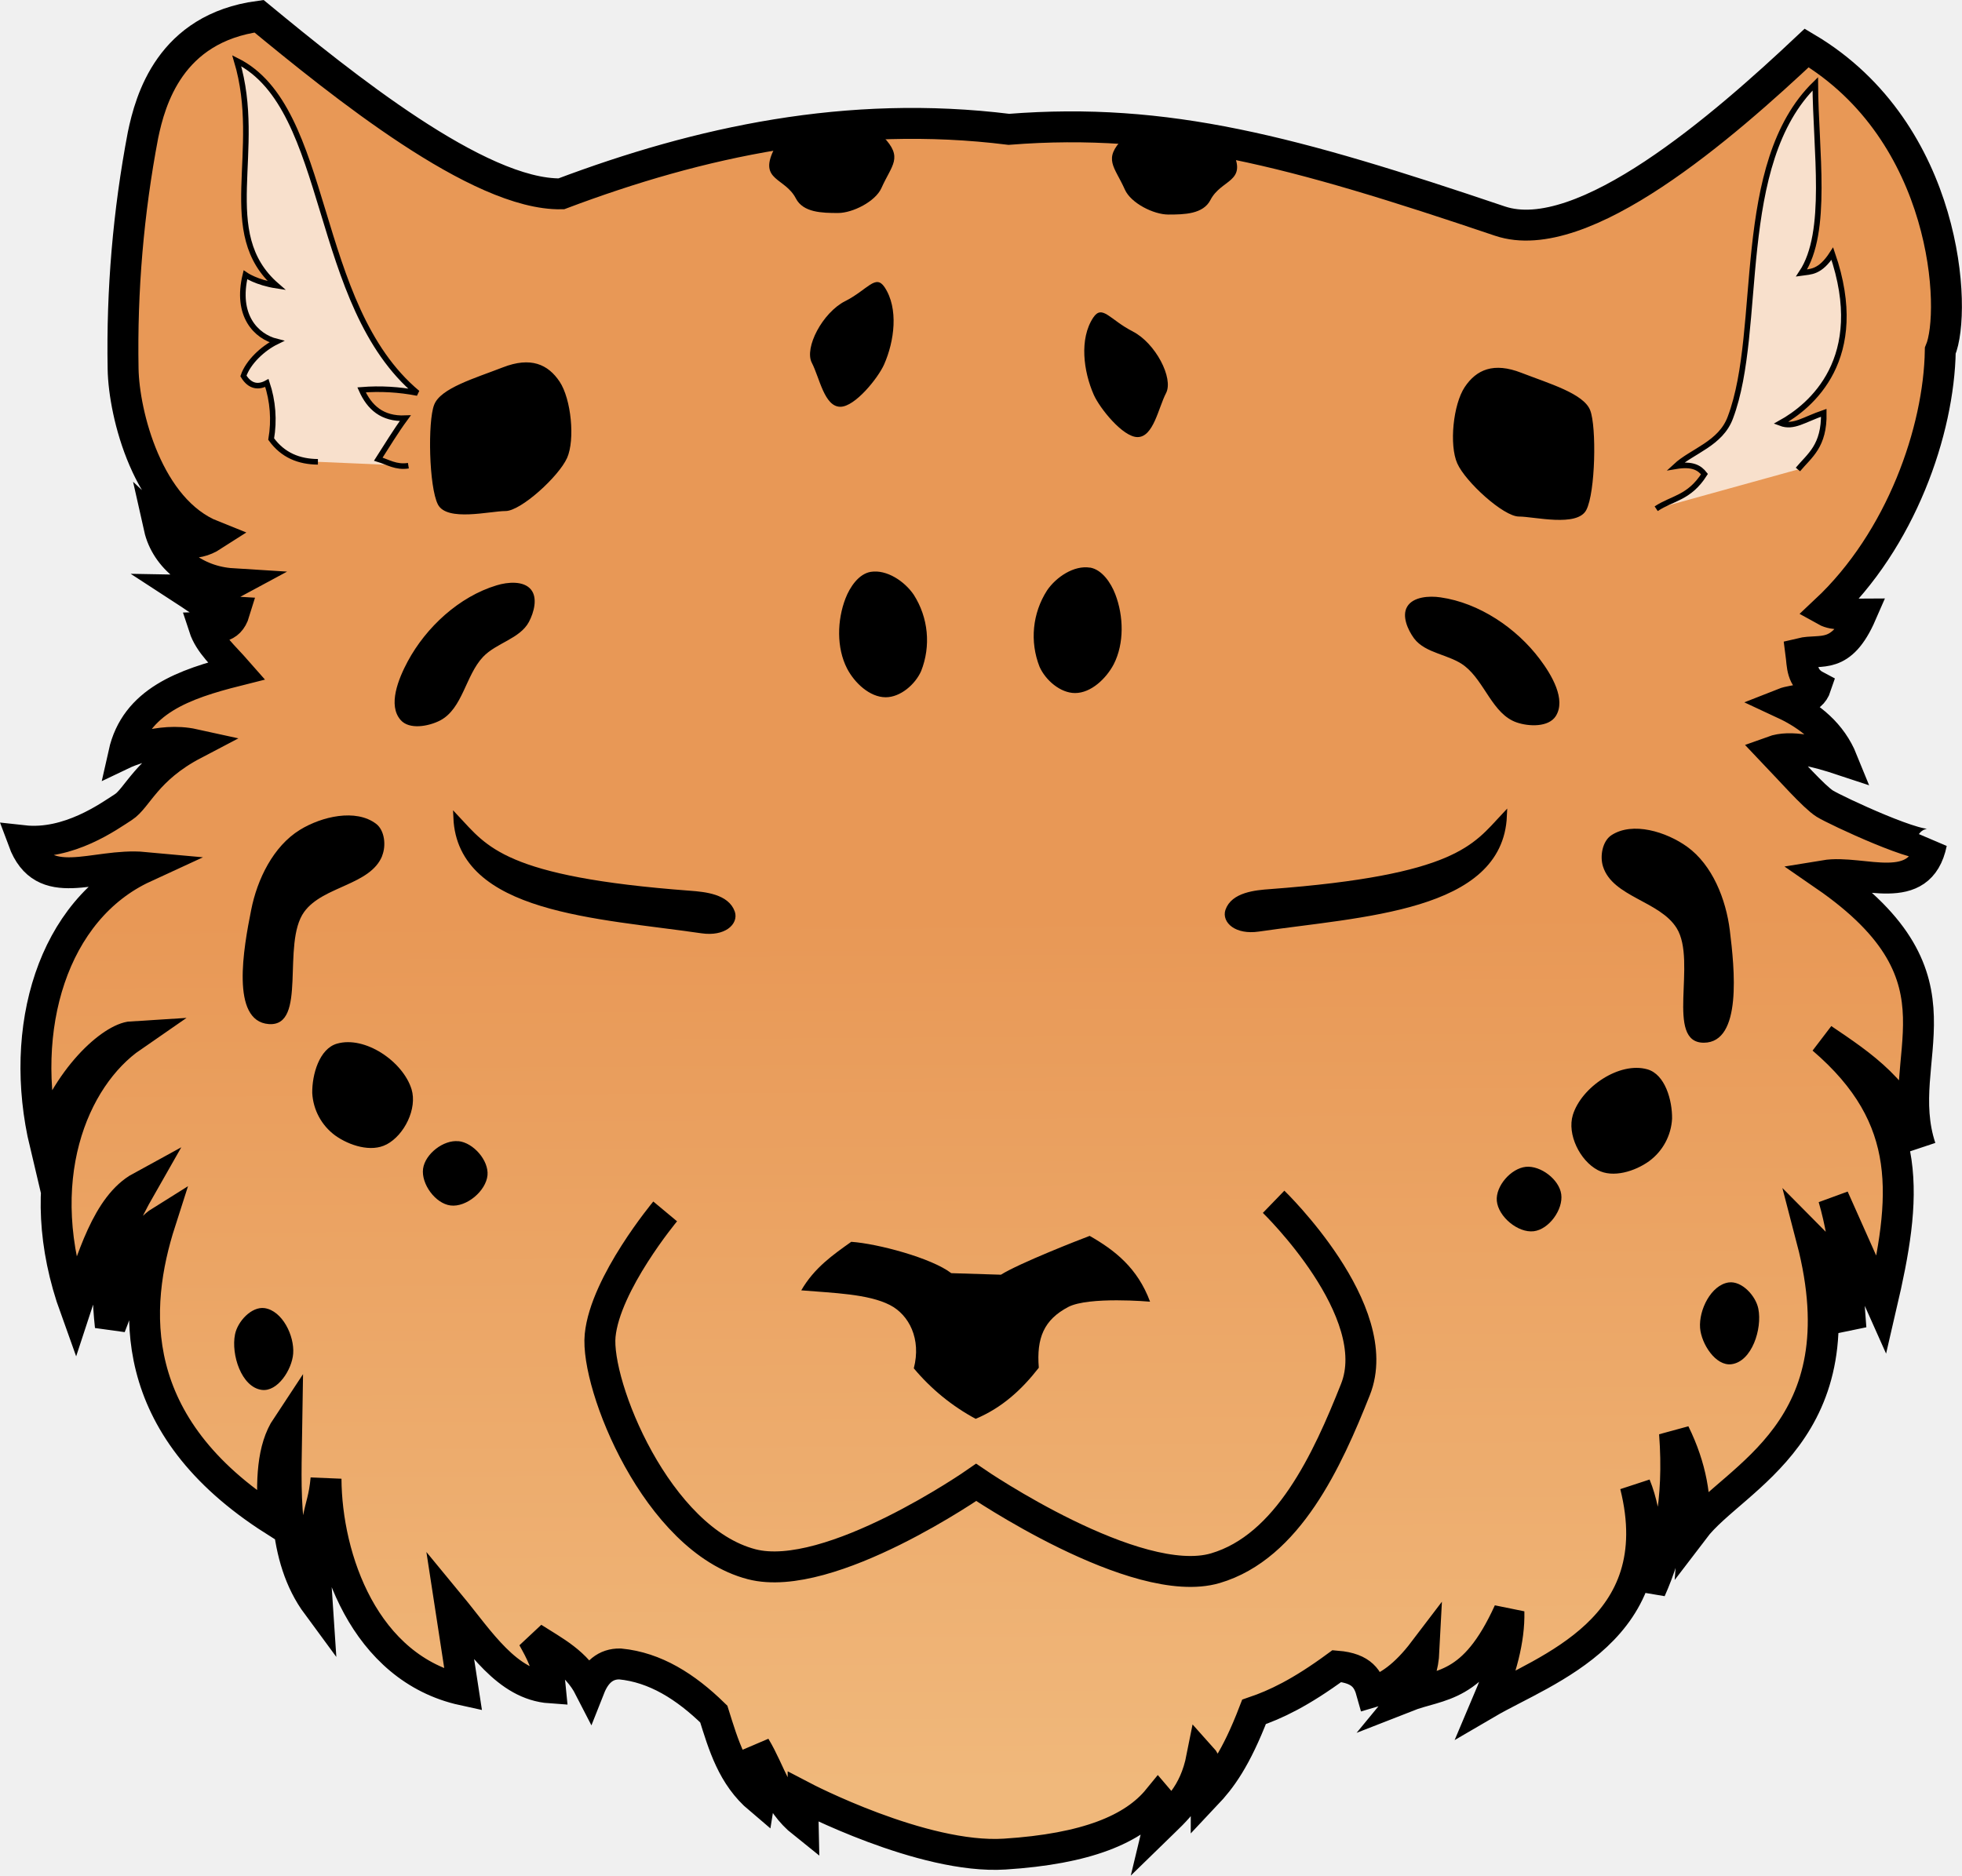
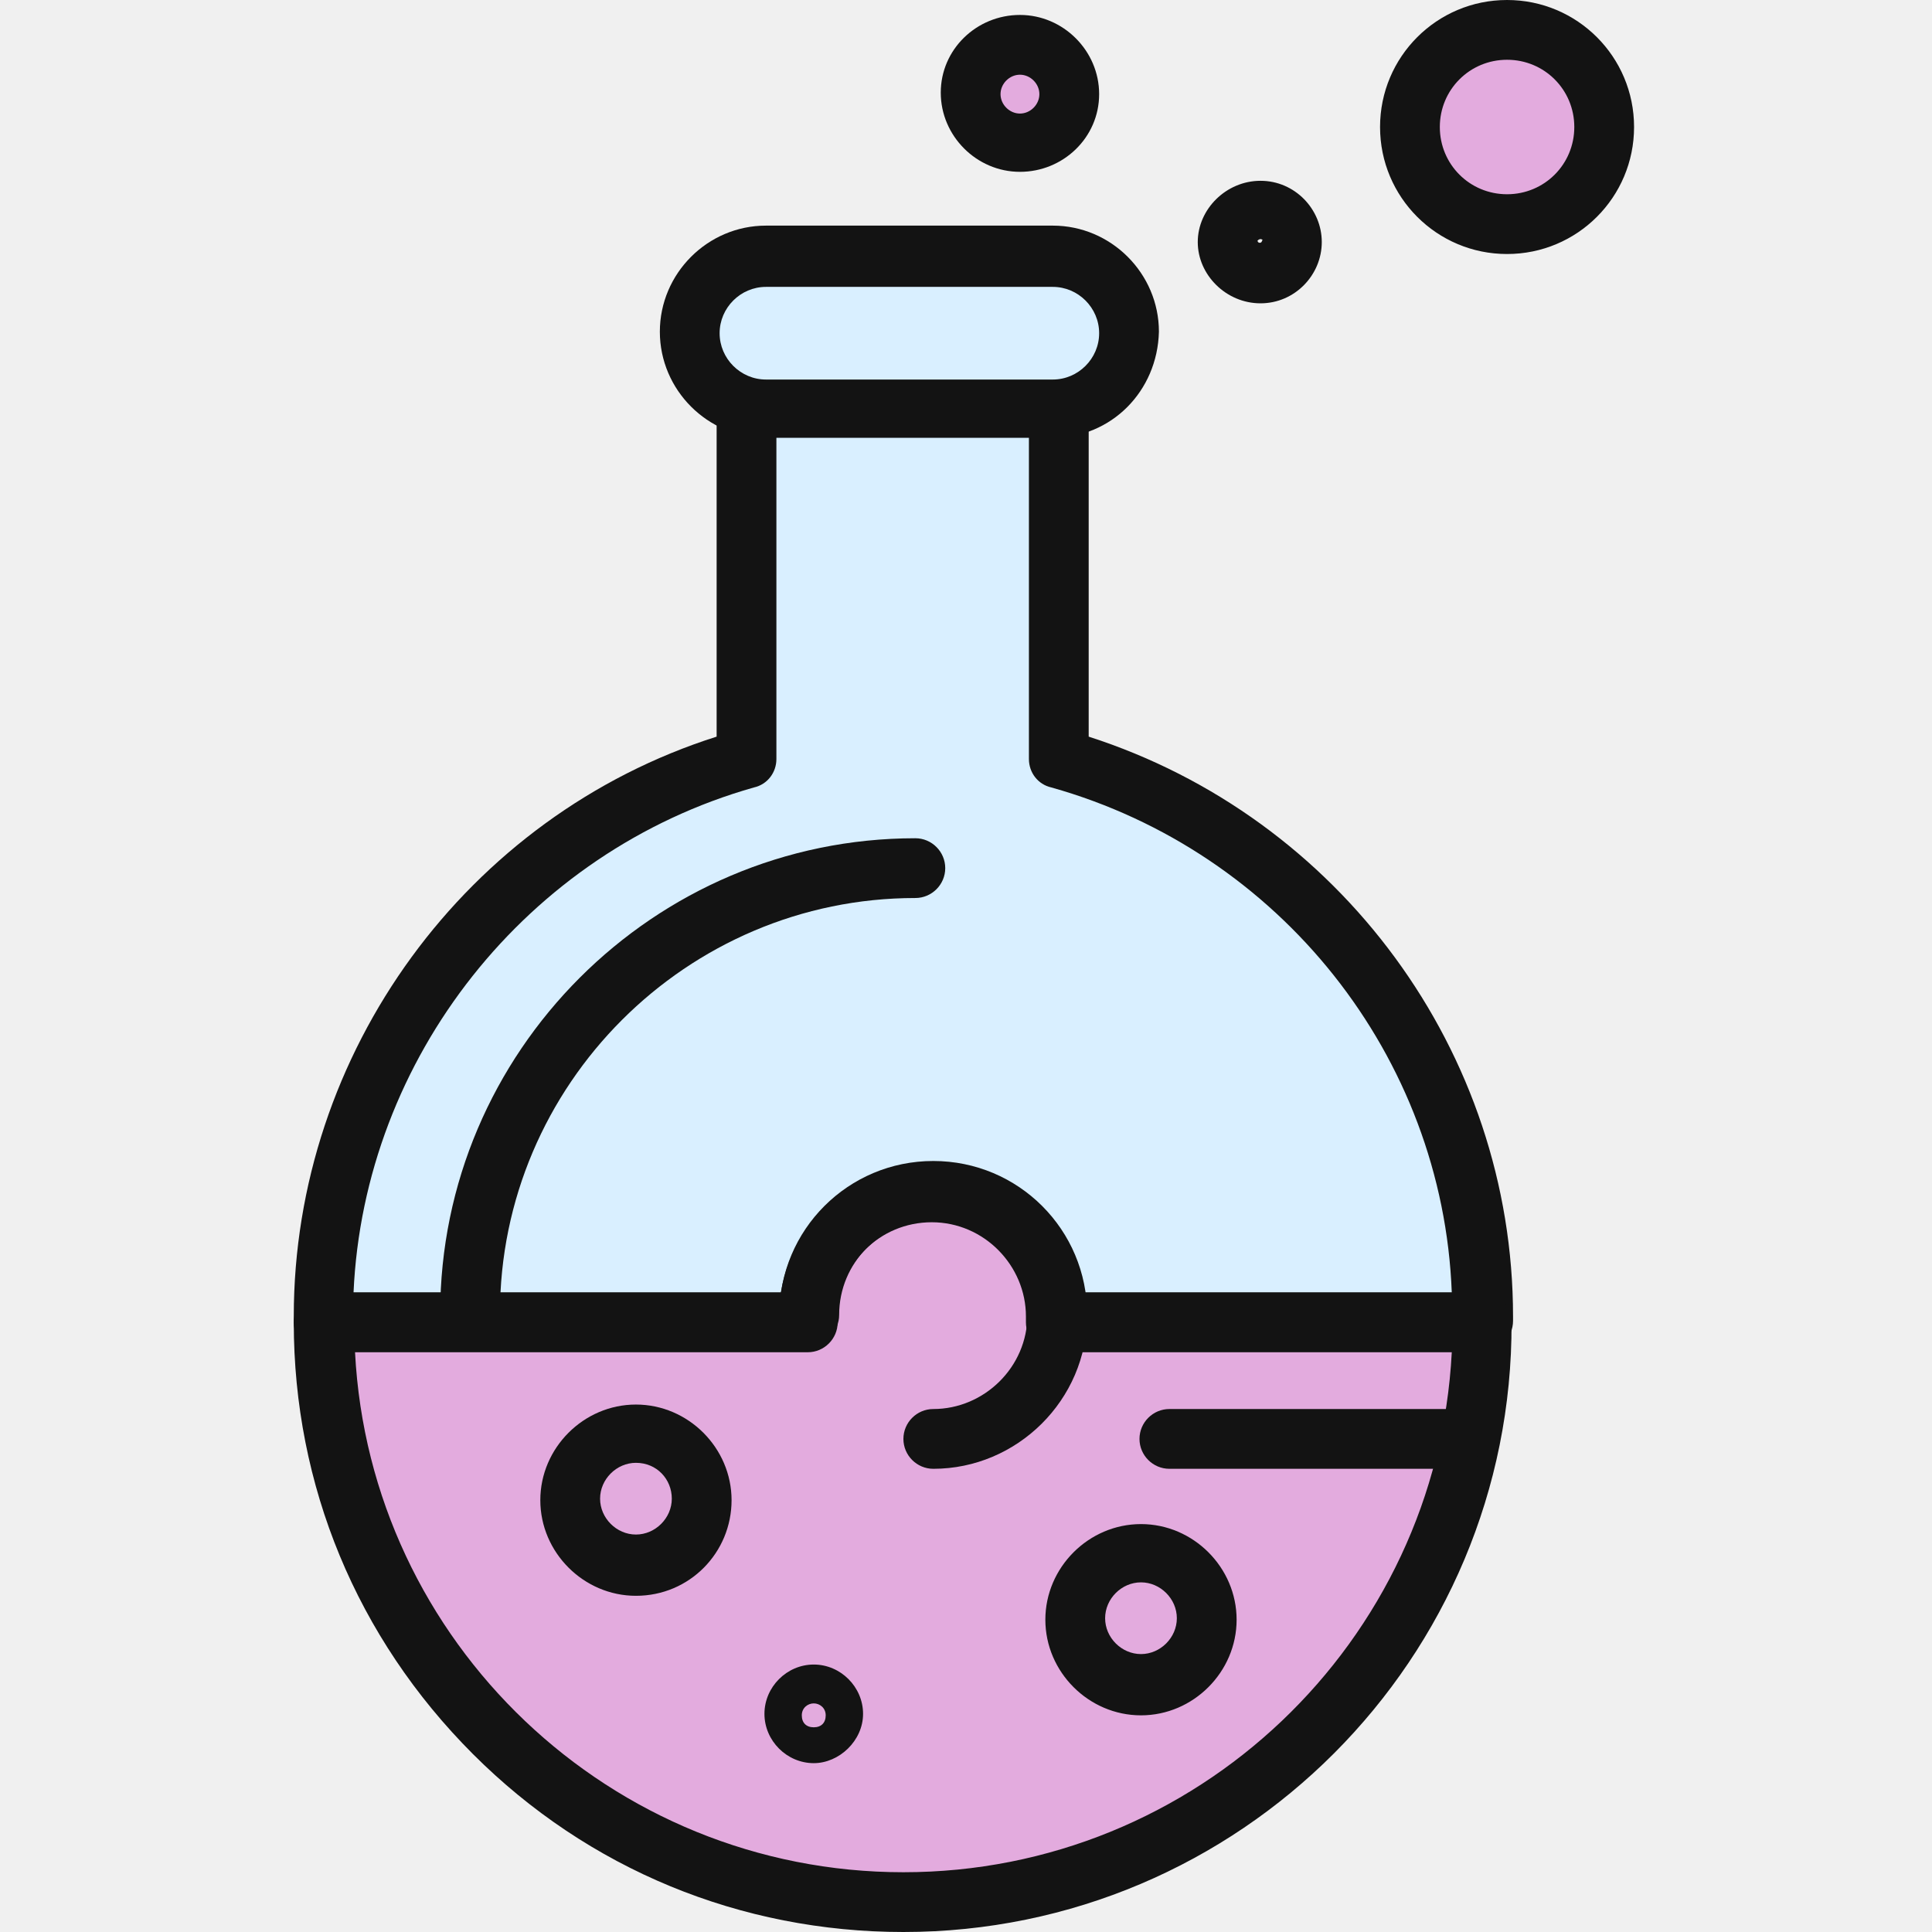
- <svg xmlns="http://www.w3.org/2000/svg" xmlns:xlink="http://www.w3.org/1999/xlink" width="59.984" height="57.356" viewBox="0 0 15.871 15.176">
-   <defs>
-     <linearGradient xlink:href="#a" id="b" gradientUnits="userSpaceOnUse" x1="500.875" y1="132.25" x2="501.125" y2="170.625" />
-     <linearGradient id="a">
-       <stop style="stop-color:#e89856;stop-opacity:1" offset="0" />
-       <stop style="stop-color:#f0b87b;stop-opacity:1" offset="1" />
-     </linearGradient>
-   </defs>
-   <g style="display:inline">
-     <g style="display:inline;opacity:1">
-       <path style="opacity:1;fill:url(#b);fill-opacity:1;stroke:#000;stroke-width:1.36;stroke-linecap:butt;stroke-linejoin:miter;stroke-miterlimit:4;stroke-dasharray:none;stroke-opacity:1" d="M469.057 92.72c-3.925.53-4.784 3.697-5.104 5.227a50.108 50.108 0 0 0-.876 10.288c.034 1.984 1.078 6.205 3.943 7.345-.785.506-1.602.35-2.356-.36.3 1.34 1.61 2.37 3.219 2.47-.655.355-1.386.3-2.11.287.35.227.673.478 1.065.667.319.153.682.266 1.14.292-.238.784-.821.651-1.341.67.238.73.88 1.282 1.437 1.917-2.315.583-4.453 1.336-4.968 3.64 0 0 1.55-.74 3.077-.404-2.082 1.091-2.478 2.368-3.099 2.765-.621.397-2.401 1.697-4.402 1.474.887 2.398 3.107.97 5.322 1.175-4.032 1.858-5.57 7.095-4.36 12.172.934-2.935 2.97-4.67 3.83-4.722-2.605 1.798-4.525 6.345-2.492 11.98.726-2.208 1.407-4.566 2.875-5.367-1.427 2.498-1.58 3.87-1.341 6.135.688-1.72 1.116-3.933 2.202-4.61-1.211 3.772-1.549 8.978 4.985 13.14-.12-1.747-.065-3.156.576-4.122-.042 2.837-.239 5.715 1.342 7.858-.29-4.256.23-3.832.383-5.559.019 3.5 1.682 8.346 6.037 9.297l-.574-3.738c1.313 1.592 2.493 3.508 4.408 3.642-.097-1.016-.436-1.605-.768-2.205.923.594 1.917 1.08 2.493 2.205.274-.694.711-1.066 1.341-1.054 1.544.149 2.885.997 4.122 2.205.426 1.357.819 2.73 2.013 3.738.134-.822.004-1.57-.193-2.3.68 1.126.947 2.426 2.11 3.353-.042-1.888 0-.766 0-1.149 0 0 5.254 2.749 8.865 2.52 3.611-.229 5.674-1.097 6.755-2.424.346.398.1.824 0 1.244.773-.754 1.592-1.414 1.918-3.066.32.353.191 1.039.192 1.629.64-.678 1.302-1.544 2.107-3.641.944-.322 2.032-.83 3.643-2.014 1.128.093 1.38.599 1.533 1.15.707-.206 1.46-.714 2.3-1.82-.033.66-.201 1.326-.767 2.012 1.482-.583 2.94-.291 4.504-3.736.03 1.227-.344 2.587-.957 4.025 2.55-1.491 8.102-3.25 6.516-9.584.566 1.385.54 3.026.671 4.6.783-1.766 1.284-3.88 1.055-6.9.743 1.511.962 2.9.861 4.216 1.756-2.31 7.385-4.285 5.176-12.746.902.903 1.244 2.503 1.725 3.93-.156-1.862-.152-3.635-.766-5.752l2.108 4.728c1.098-4.723 1.49-8.232-2.588-11.724 1.728 1.17 3.48 2.305 4.312 4.793-1.321-3.984 2.464-7.374-4.217-11.98 1.673-.276 4.188 1.054 4.698-1.438-.285.413-4.224-1.428-4.698-1.725-.473-.297-1.548-1.514-2.298-2.3.798-.29 1.907 0 3.066.384-.463-1.143-1.38-1.93-2.588-2.492.51-.202 1.206-.065 1.438-.768-.657-.346-.6-.911-.67-1.437.884-.214 1.763.322 2.659-1.736-.563 0-1.187.074-1.573-.142 3.326-3.117 4.988-7.923 5.047-11.442.73-1.719.358-9.612-5.876-13.32-3.62 3.407-9.848 8.85-13.496 7.618-9.106-3.076-14.66-4.583-21.604-4.037-7.08-.878-13.611.546-19.69 2.838-3.636.062-9.67-4.828-13.297-7.815z" transform="matrix(.18388 0 0 .18388 -84.155 -16.918)" />
-       <path style="opacity:1;fill:#000;fill-opacity:1;stroke:none;stroke-width:.065;stroke-linecap:butt;stroke-linejoin:miter;stroke-miterlimit:4;stroke-dasharray:none;stroke-opacity:1" d="M130.416 39.366c.153-.264.369-.413.582-.565.308.021.938.19 1.164.365l.578.018c.216-.135.92-.41 1.033-.452.291.166.557.372.703.766 0 0-.714-.063-.953.062-.282.149-.37.36-.342.707-.195.251-.425.465-.735.595a2.456 2.456 0 0 1-.72-.588c.089-.342-.055-.622-.278-.737-.253-.13-.66-.14-1.032-.171z" transform="matrix(.69498 0 0 .69498 -84.155 -16.918)" />
-       <path style="opacity:1;fill:#000;fill-opacity:1;stroke:#000;stroke-width:.065;stroke-linecap:butt;stroke-linejoin:miter;stroke-miterlimit:4;stroke-dasharray:none;stroke-opacity:1" d="M126.399 33.863c.047 1.084 1.657 1.138 2.86 1.314.257.037.391-.095.353-.209-.063-.183-.317-.209-.492-.222-2.17-.162-2.38-.52-2.721-.883z" transform="matrix(.69498 0 0 .69498 -84.155 -16.918)" />
-       <path style="opacity:1;fill:#000;fill-opacity:1;stroke:#000;stroke-width:.065;stroke-linecap:butt;stroke-linejoin:miter;stroke-miterlimit:4;stroke-dasharray:none;stroke-opacity:1" d="M138.597 33.843c-.047 1.084-1.657 1.138-2.86 1.314-.257.037-.391-.095-.353-.21.062-.182.317-.208.492-.22 2.17-.163 2.38-.52 2.721-.884z" transform="matrix(.69498 0 0 .69498 -84.155 -16.918)" />
-       <path style="opacity:1;fill:none;stroke:#000;stroke-width:.36;stroke-linecap:butt;stroke-linejoin:miter;stroke-miterlimit:4;stroke-dasharray:none;stroke-opacity:1" d="M128.832 38.447s-.697.837-.757 1.444c-.057.576.659 2.377 1.764 2.664.908.235 2.613-.953 2.613-.953s1.859 1.27 2.784.999c.845-.249 1.305-1.26 1.63-2.079.365-.913-.952-2.187-.952-2.187" transform="matrix(.69498 0 0 .69498 -84.155 -16.918)" />
-       <path style="opacity:1;fill:#000;fill-opacity:1;stroke:none;stroke-width:.265px;stroke-linecap:butt;stroke-linejoin:miter;stroke-opacity:1" d="M131.225 31.001c.186-.03.394.11.5.266a.98.98 0 0 1 .086.89c-.069.155-.241.304-.412.304-.187 0-.364-.169-.45-.335-.124-.241-.116-.562-.018-.816.051-.132.154-.286.294-.309zM127.27 31.207c.08.097.035.266-.024.377-.106.197-.38.244-.534.407-.204.216-.236.601-.499.74-.136.07-.36.11-.46-.005-.152-.172-.026-.48.082-.682.215-.4.6-.755 1.035-.886.13-.04.315-.055.4.049zM133.777 30.952c-.186-.03-.394.109-.5.265a.98.98 0 0 0-.087.89c.07.156.242.305.413.305.187 0 .363-.17.45-.335.124-.242.116-.562.018-.816-.051-.133-.154-.286-.294-.31zM137.469 31.406c-.065.108.006.269.08.37.135.179.414.184.59.322.234.183.323.559.604.656.145.05.372.056.455-.073.123-.193-.047-.48-.185-.663-.272-.363-.707-.656-1.156-.72-.133-.02-.32-.007-.388.108zM125.59 37.667c.207-.11.358-.417.29-.642-.1-.324-.542-.625-.868-.531-.206.059-.291.36-.288.575a.657.657 0 0 0 .267.494c.165.118.42.199.598.104zM125.539 34.306c-.138.346-.69.351-.909.654-.268.37.043 1.34-.413 1.306-.446-.035-.292-.889-.204-1.328.07-.357.257-.742.567-.933.253-.156.652-.25.888-.07.1.077.117.254.07.37zM126.426 37.63c-.173-.019-.388.147-.412.32-.024.176.143.406.32.428.184.023.413-.168.43-.353.015-.172-.165-.378-.338-.396zM124.502 40.103c.016-.208-.126-.5-.333-.53-.152-.021-.314.155-.344.306-.047.234.074.614.311.646.185.025.352-.236.366-.422zM139.687 37.966c-.208-.11-.359-.417-.29-.642.1-.324.542-.624.868-.531.206.059.29.36.287.575a.657.657 0 0 1-.267.494c-.164.118-.42.199-.598.104zM139.748 34.431c.112.356.662.401.858.719.24.388-.14 1.334.316 1.333.448-.002.357-.865.302-1.31-.045-.36-.202-.759-.497-.972-.241-.173-.633-.296-.881-.134-.105.069-.136.244-.098.364zM138.85 37.928c.173-.017.389.148.412.32.024.177-.142.408-.32.43-.183.022-.413-.169-.43-.354-.015-.172.165-.378.338-.396zM140.878 39.804c-.016-.208.127-.5.333-.53.152-.021.315.155.345.306.047.234-.075.615-.312.646-.184.025-.351-.236-.366-.422z" transform="matrix(.69498 0 0 .69498 -84.155 -16.918)" />
-       <path style="fill:#fff;fill-opacity:.698;stroke:#000;stroke-width:.065;stroke-linecap:butt;stroke-linejoin:miter;stroke-miterlimit:4;stroke-dasharray:none;stroke-opacity:1" d="M140.367 30.266c.188-.125.384-.123.562-.403-.056-.071-.136-.125-.336-.091.193-.179.526-.262.638-.569.388-1.03.032-2.951.988-3.884.004.775.157 1.727-.159 2.201.101-.015.212.001.357-.224.423 1.227-.255 1.78-.603 1.973.153.058.27-.04.504-.12.007.39-.165.496-.301.66M124.79 29.72c-.22-.002-.407-.076-.544-.265a1.342 1.342 0 0 0-.05-.653c-.094.052-.195.047-.273-.082.055-.16.223-.32.387-.4-.24-.06-.479-.303-.364-.777 0 0 .129.09.364.126-.706-.613-.15-1.567-.465-2.619 1.105.55.871 2.84 2.104 3.869a2.396 2.396 0 0 0-.651-.037c.091.204.239.341.509.33-.116.158-.213.32-.314.477.112.034.207.099.35.076" transform="matrix(.69498 0 0 .69498 -84.155 -16.918)" />
-       <path style="display:inline;fill:#000;fill-opacity:1;stroke:none;stroke-width:.265px;stroke-linecap:butt;stroke-linejoin:miter;stroke-opacity:1" d="M134.275 28.202c-.265-.134-.355-.319-.46-.162-.165.248-.114.628.006.9.07.157.338.492.509.492.186 0 .242-.339.332-.512.09-.173-.123-.583-.388-.718zM138.052 29.739c.095.214.538.618.717.618.178 0 .68.127.785-.077.106-.204.12-.968.045-1.16-.075-.194-.474-.31-.8-.436-.324-.127-.525-.037-.66.165s-.183.675-.087.89zM134.163 25.954c-.238.244-.101.325.02.597.07.157.334.29.505.29.186 0 .406-.004.491-.17.125-.242.427-.205.262-.554-.165-.35-1.041-.408-1.278-.163zM130.926 27.85c.265-.135.355-.32.46-.163.165.248.114.629-.006.9-.07.157-.338.492-.509.492-.187 0-.242-.339-.332-.512-.09-.173.123-.583.388-.718zM127.69 29.675c-.095.214-.538.619-.717.618-.179 0-.68.127-.786-.076-.105-.204-.12-.968-.044-1.161.074-.194.474-.309.8-.436.324-.126.525-.036.66.166s.182.675.087.89zM131.37 25.935c.236.245.1.326-.021.598-.07.156-.334.29-.505.29-.187 0-.406-.005-.491-.17-.125-.242-.427-.206-.262-.555.165-.35 1.041-.408 1.278-.163z" transform="matrix(.69498 0 0 .69498 -84.155 -16.918)" />
-     </g>
-   </g>
+ <svg xmlns="http://www.w3.org/2000/svg" width="800px" height="800px" viewBox="0 0 1024 1024" class="icon" version="1.1">
+   <path d="M786.103 697.714c0-137.8-91.867-258.97-224.124-296.192V152.056h-166.311v249.466C263.411 439.536 171.544 559.913 171.544 697.714v3.168h614.558v-3.168z" fill="#D9EFFF" />
+   <path d="M786.103 716.721H171.544c-8.712 0-15.839-7.128-15.839-15.839v-3.168c0-140.176 91.867-265.305 224.124-307.279V152.056c0-8.712 7.128-15.839 15.839-15.839h165.519c8.712 0 15.839 7.128 15.839 15.839v238.379C710.075 433.2 801.942 557.538 801.942 697.714v2.376c0 8.712-7.128 16.631-15.839 16.631z m0-19.007zM187.383 685.043h582.088C764.72 559.913 678.397 451.415 557.227 417.361c-7.128-1.584-11.879-7.92-11.879-15.047V167.895H411.507v234.419c0 7.128-4.752 13.463-11.879 15.047C279.25 451.415 192.927 560.705 187.383 685.043z" fill="#131313" />
+   <path d="M559.603 700.882v-3.168c0-36.43-29.302-65.732-65.732-65.732s-65.732 29.302-65.732 65.732v3.168H171.544c0 169.479 137.8 307.279 307.279 307.279s307.279-137.8 307.279-307.279H559.603z" fill="#E3ABDE" />
+   <path d="M478.824 1024c-86.323 0-167.103-33.262-228.084-94.243-61.773-61.773-95.035-142.552-95.035-228.875 0-3.96 1.584-7.92 4.752-11.087 3.168-3.168 7.128-4.752 11.087-4.752h242.339c6.336-38.806 39.598-68.9 79.988-68.9s74.444 30.094 79.988 68.9h211.452c3.96 0 7.92 1.584 11.087 4.752s4.752 7.128 4.752 11.087c0.792 178.19-144.136 323.118-322.326 323.118zM188.175 716.721c7.92 153.64 135.425 275.601 290.648 275.601s282.729-121.961 290.648-275.601H559.603c-8.712 0-15.839-7.128-15.839-15.839v-3.168c0-26.927-22.175-49.893-49.893-49.893s-49.893 22.175-49.893 49.893v3.168c0 8.712-7.128 15.839-15.839 15.839H188.175z" fill="#131313" />
+   <path d="M337.063 845.81c-27.718 0-50.685-22.967-50.685-50.685s22.967-50.685 50.685-50.685 50.685 22.967 50.685 50.685-22.175 50.685-50.685 50.685z m0-70.484c-10.295 0-19.007 8.712-19.007 19.007 0 10.295 8.712 19.007 19.007 19.007s19.007-8.712 19.007-19.007c0-10.295-7.92-19.007-19.007-19.007zM604.745 909.166c-27.718 0-50.685-22.967-50.685-50.685s22.967-50.685 50.685-50.685 50.685 22.967 50.685 50.685-22.967 50.685-50.685 50.685z m0-70.484c-10.295 0-19.007 8.712-19.007 19.007 0 10.295 8.712 19.007 19.007 19.007s19.007-8.712 19.007-19.007c0-10.295-8.712-19.007-19.007-19.007zM431.306 934.509c-14.255 0-26.135-11.879-26.135-26.135s11.879-26.135 26.135-26.135 26.135 11.879 26.135 26.135-12.671 26.135-26.135 26.135z m0-31.678c-3.168 0-6.336 2.376-6.336 6.336s2.376 6.336 6.336 6.336 6.336-2.376 6.336-6.336-3.168-6.336-6.336-6.336z" fill="#131313" />
+   <path d="M540.596 49.101m-26.135 0a26.135 26.135 0 1 0 52.269 0 26.135 26.135 0 1 0-52.269 0Z" fill="#E3ABDE" />
+   <path d="M540.596 91.075c-22.967 0-41.974-19.007-41.974-41.974S517.629 7.92 540.596 7.92s41.974 19.007 41.974 41.974-19.007 41.182-41.974 41.182z m0-51.477c-5.544 0-10.295 4.752-10.295 10.295s4.752 10.295 10.295 10.295 10.295-4.752 10.295-10.295S546.14 39.598 540.596 39.598z" fill="#131313" />
+   <path d="M798.774 67.316m-51.477 0a51.477 51.477 0 1 0 102.954 0 51.477 51.477 0 1 0-102.954 0Z" fill="#E3ABDE" />
+   <path d="M798.774 134.633c-37.222 0-67.316-30.094-67.316-67.316S761.552 0 798.774 0s67.316 30.094 67.316 67.316-30.094 67.316-67.316 67.316z m0-102.954c-19.799 0-35.638 15.839-35.638 35.638s15.839 35.638 35.638 35.638 35.638-15.839 35.638-35.638-15.839-35.638-35.638-35.638zM668.101 160.767c-18.215 0-33.262-15.047-33.262-32.47s15.047-32.47 33.262-32.47 32.47 15.047 32.47 32.47-14.255 32.47-32.47 32.47z m0-34.054c-0.792 0-1.584 0.792-1.584 0.792 0 1.584 2.376 1.584 2.376 0 0.792 0 0-0.792-0.792-0.792z" fill="#131313" />
+   <path d="M249.156 711.969c-8.712 0-15.839-7.128-15.839-15.839 0-138.592 113.25-251.842 251.842-251.842 8.712 0 15.839 7.128 15.839 15.839s-7.128 15.839-15.839 15.839c-121.169 0-220.164 98.995-220.164 220.164 0 8.712-7.128 15.839-15.839 15.839z" fill="#131313" />
+   <path d="M770.264 778.493h-150.472c-8.712 0-15.839-7.128-15.839-15.839s7.128-15.839 15.839-15.839h150.472c8.712 0 15.839 7.128 15.839 15.839s-7.128 15.839-15.839 15.839z" fill="#131313" />
+   <path d="M494.663 778.493c-8.712 0-15.839-7.128-15.839-15.839s7.128-15.839 15.839-15.839c26.927 0 49.893-22.175 49.893-49.893s-22.175-49.893-49.893-49.893-49.893 22.175-49.893 49.893c0 8.712-7.128 15.839-15.839 15.839s-15.839-7.128-15.839-15.839c0-45.142 36.43-81.572 81.572-81.572 45.142 0 81.572 36.43 81.572 81.572s-37.222 81.572-81.572 81.572z" fill="#131313" />
+   <path d="M405.964 136.217h152.056c22.175 0 40.39 18.215 40.39 40.39s-18.215 40.39-40.39 40.39H405.964c-22.175 0-40.39-18.215-40.39-40.39 0-22.967 18.215-40.39 40.39-40.39z" fill="#D9EFFF" />
+   <path d="M558.019 232.043H405.964c-30.886 0-56.229-25.343-56.229-56.229 0-30.886 25.343-56.229 56.229-56.229h152.056c30.886 0 56.229 25.343 56.229 56.229-0.792 31.678-25.343 56.229-56.229 56.229zM405.964 152.056c-13.463 0-24.551 11.087-24.551 24.551 0 13.463 11.087 24.551 24.551 24.551h152.056c13.463 0 24.551-11.087 24.551-24.551 0-13.463-11.087-24.551-24.551-24.551H405.964z" fill="#131313" />
</svg>
